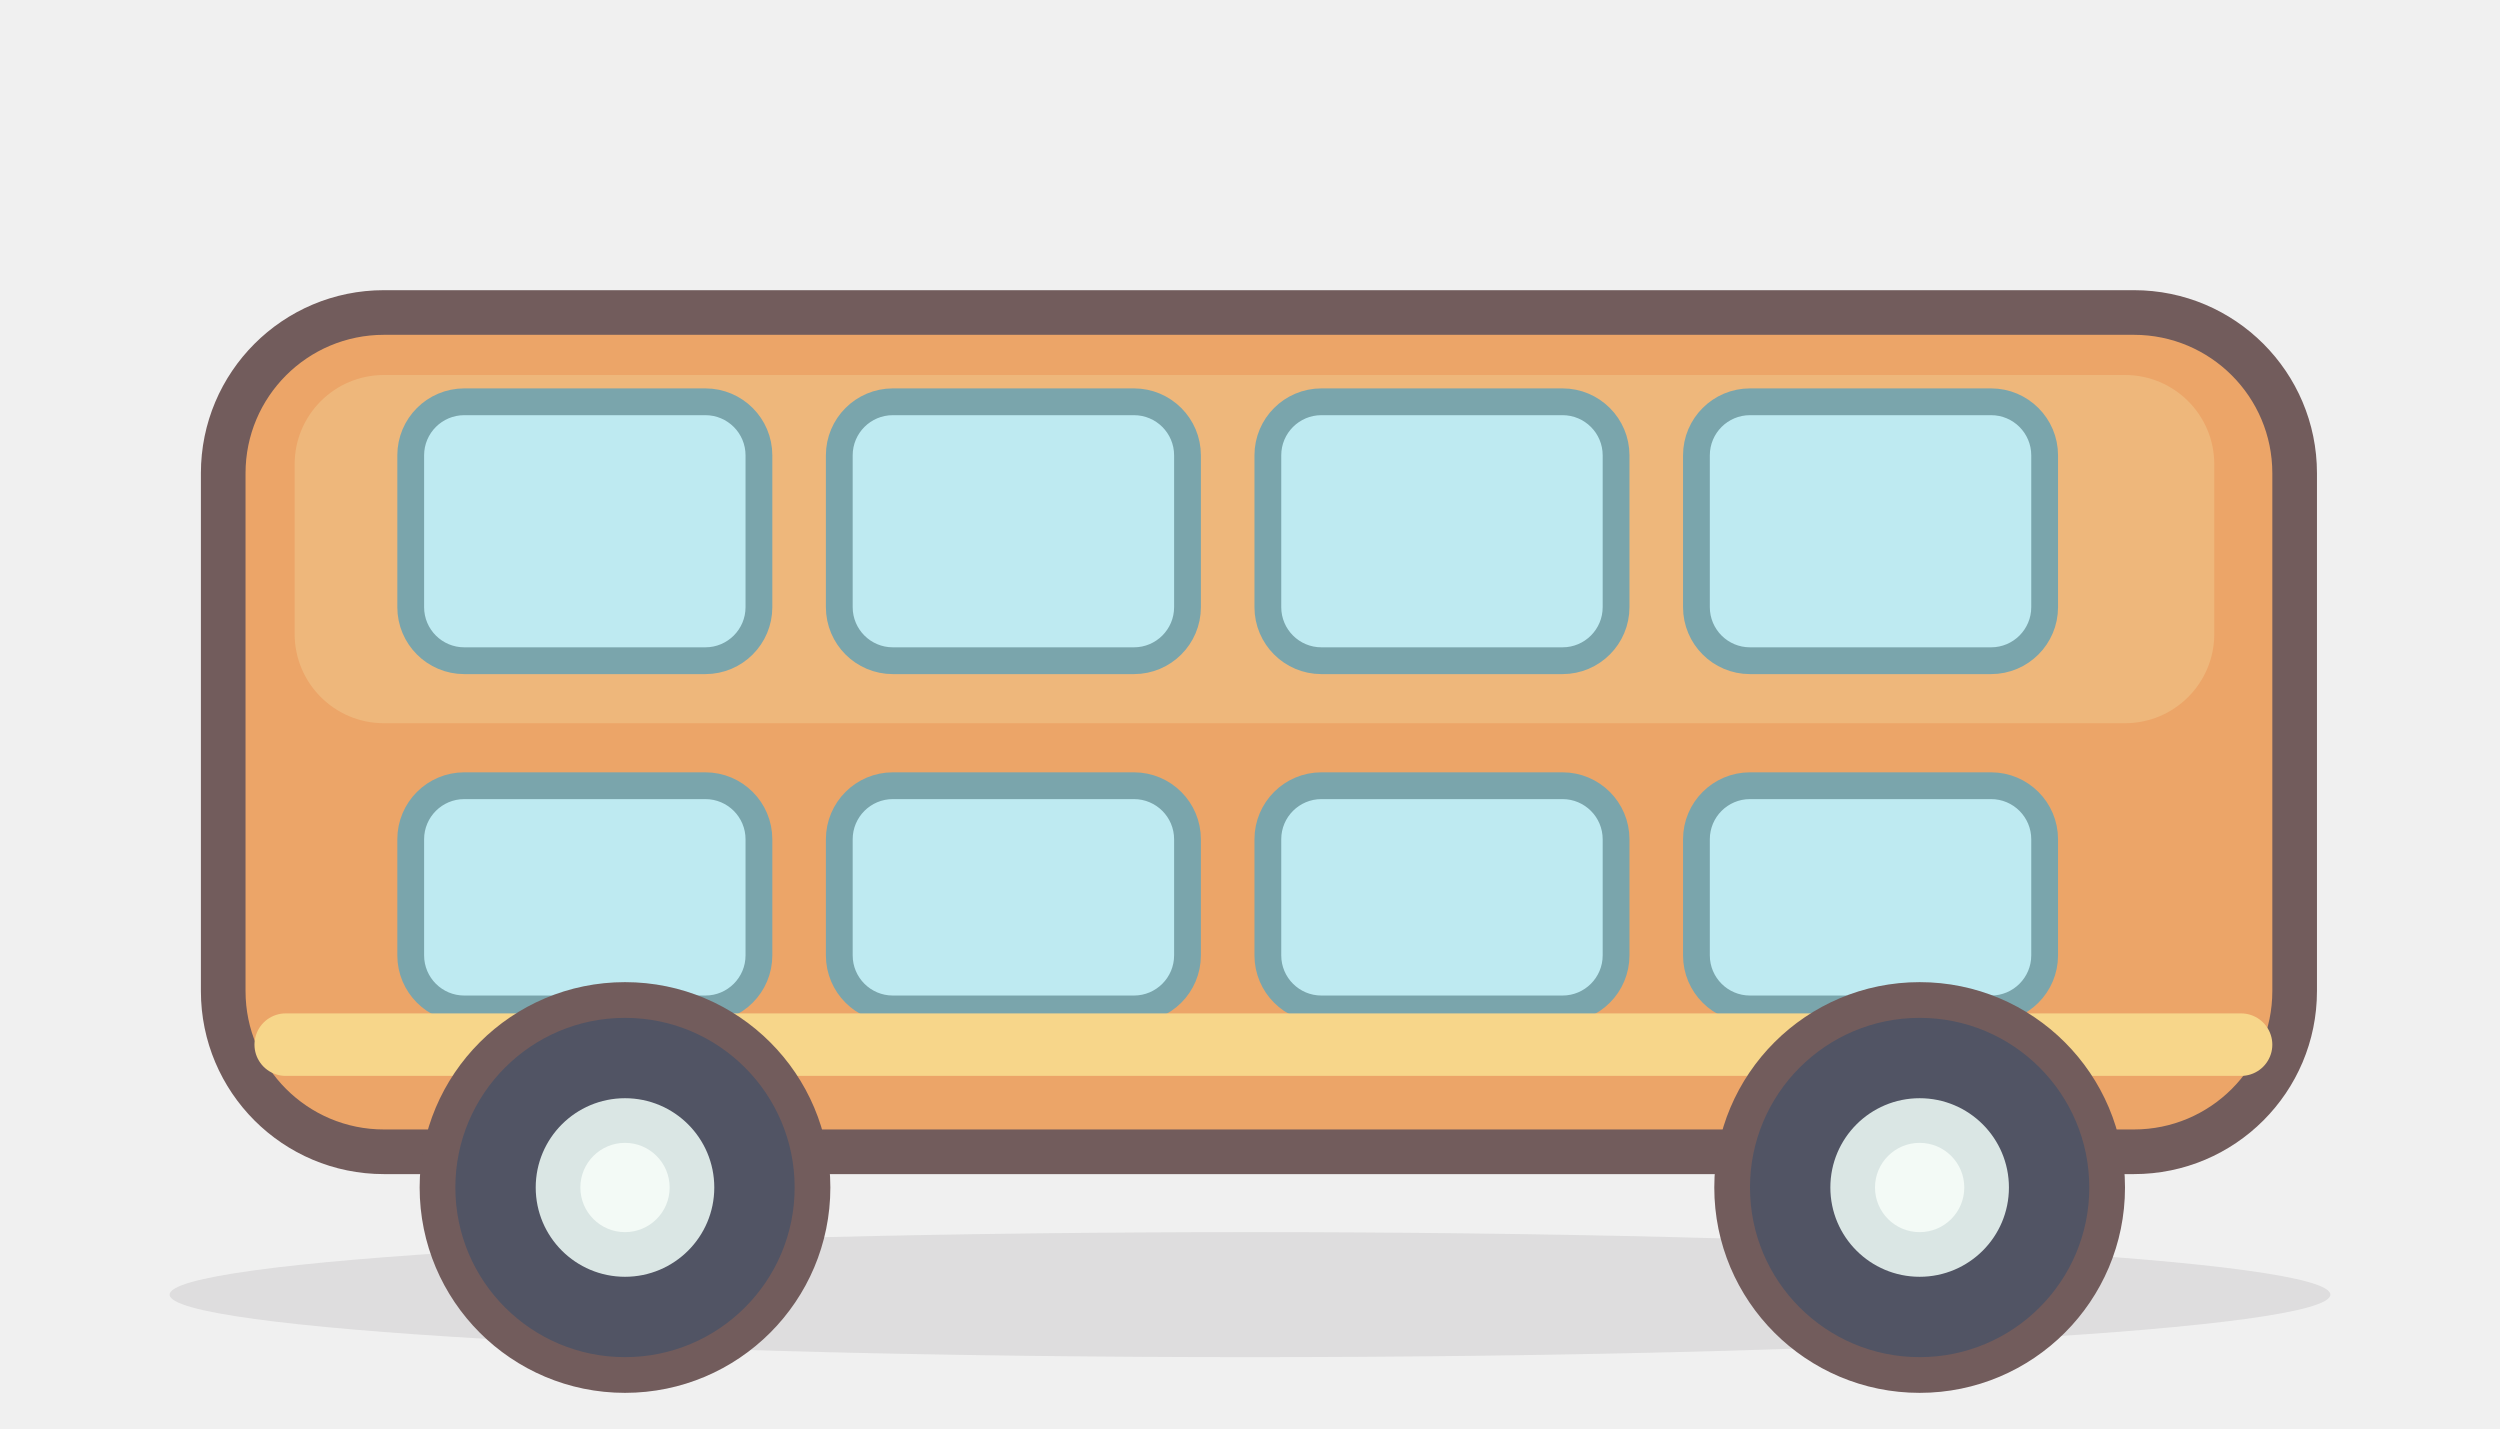
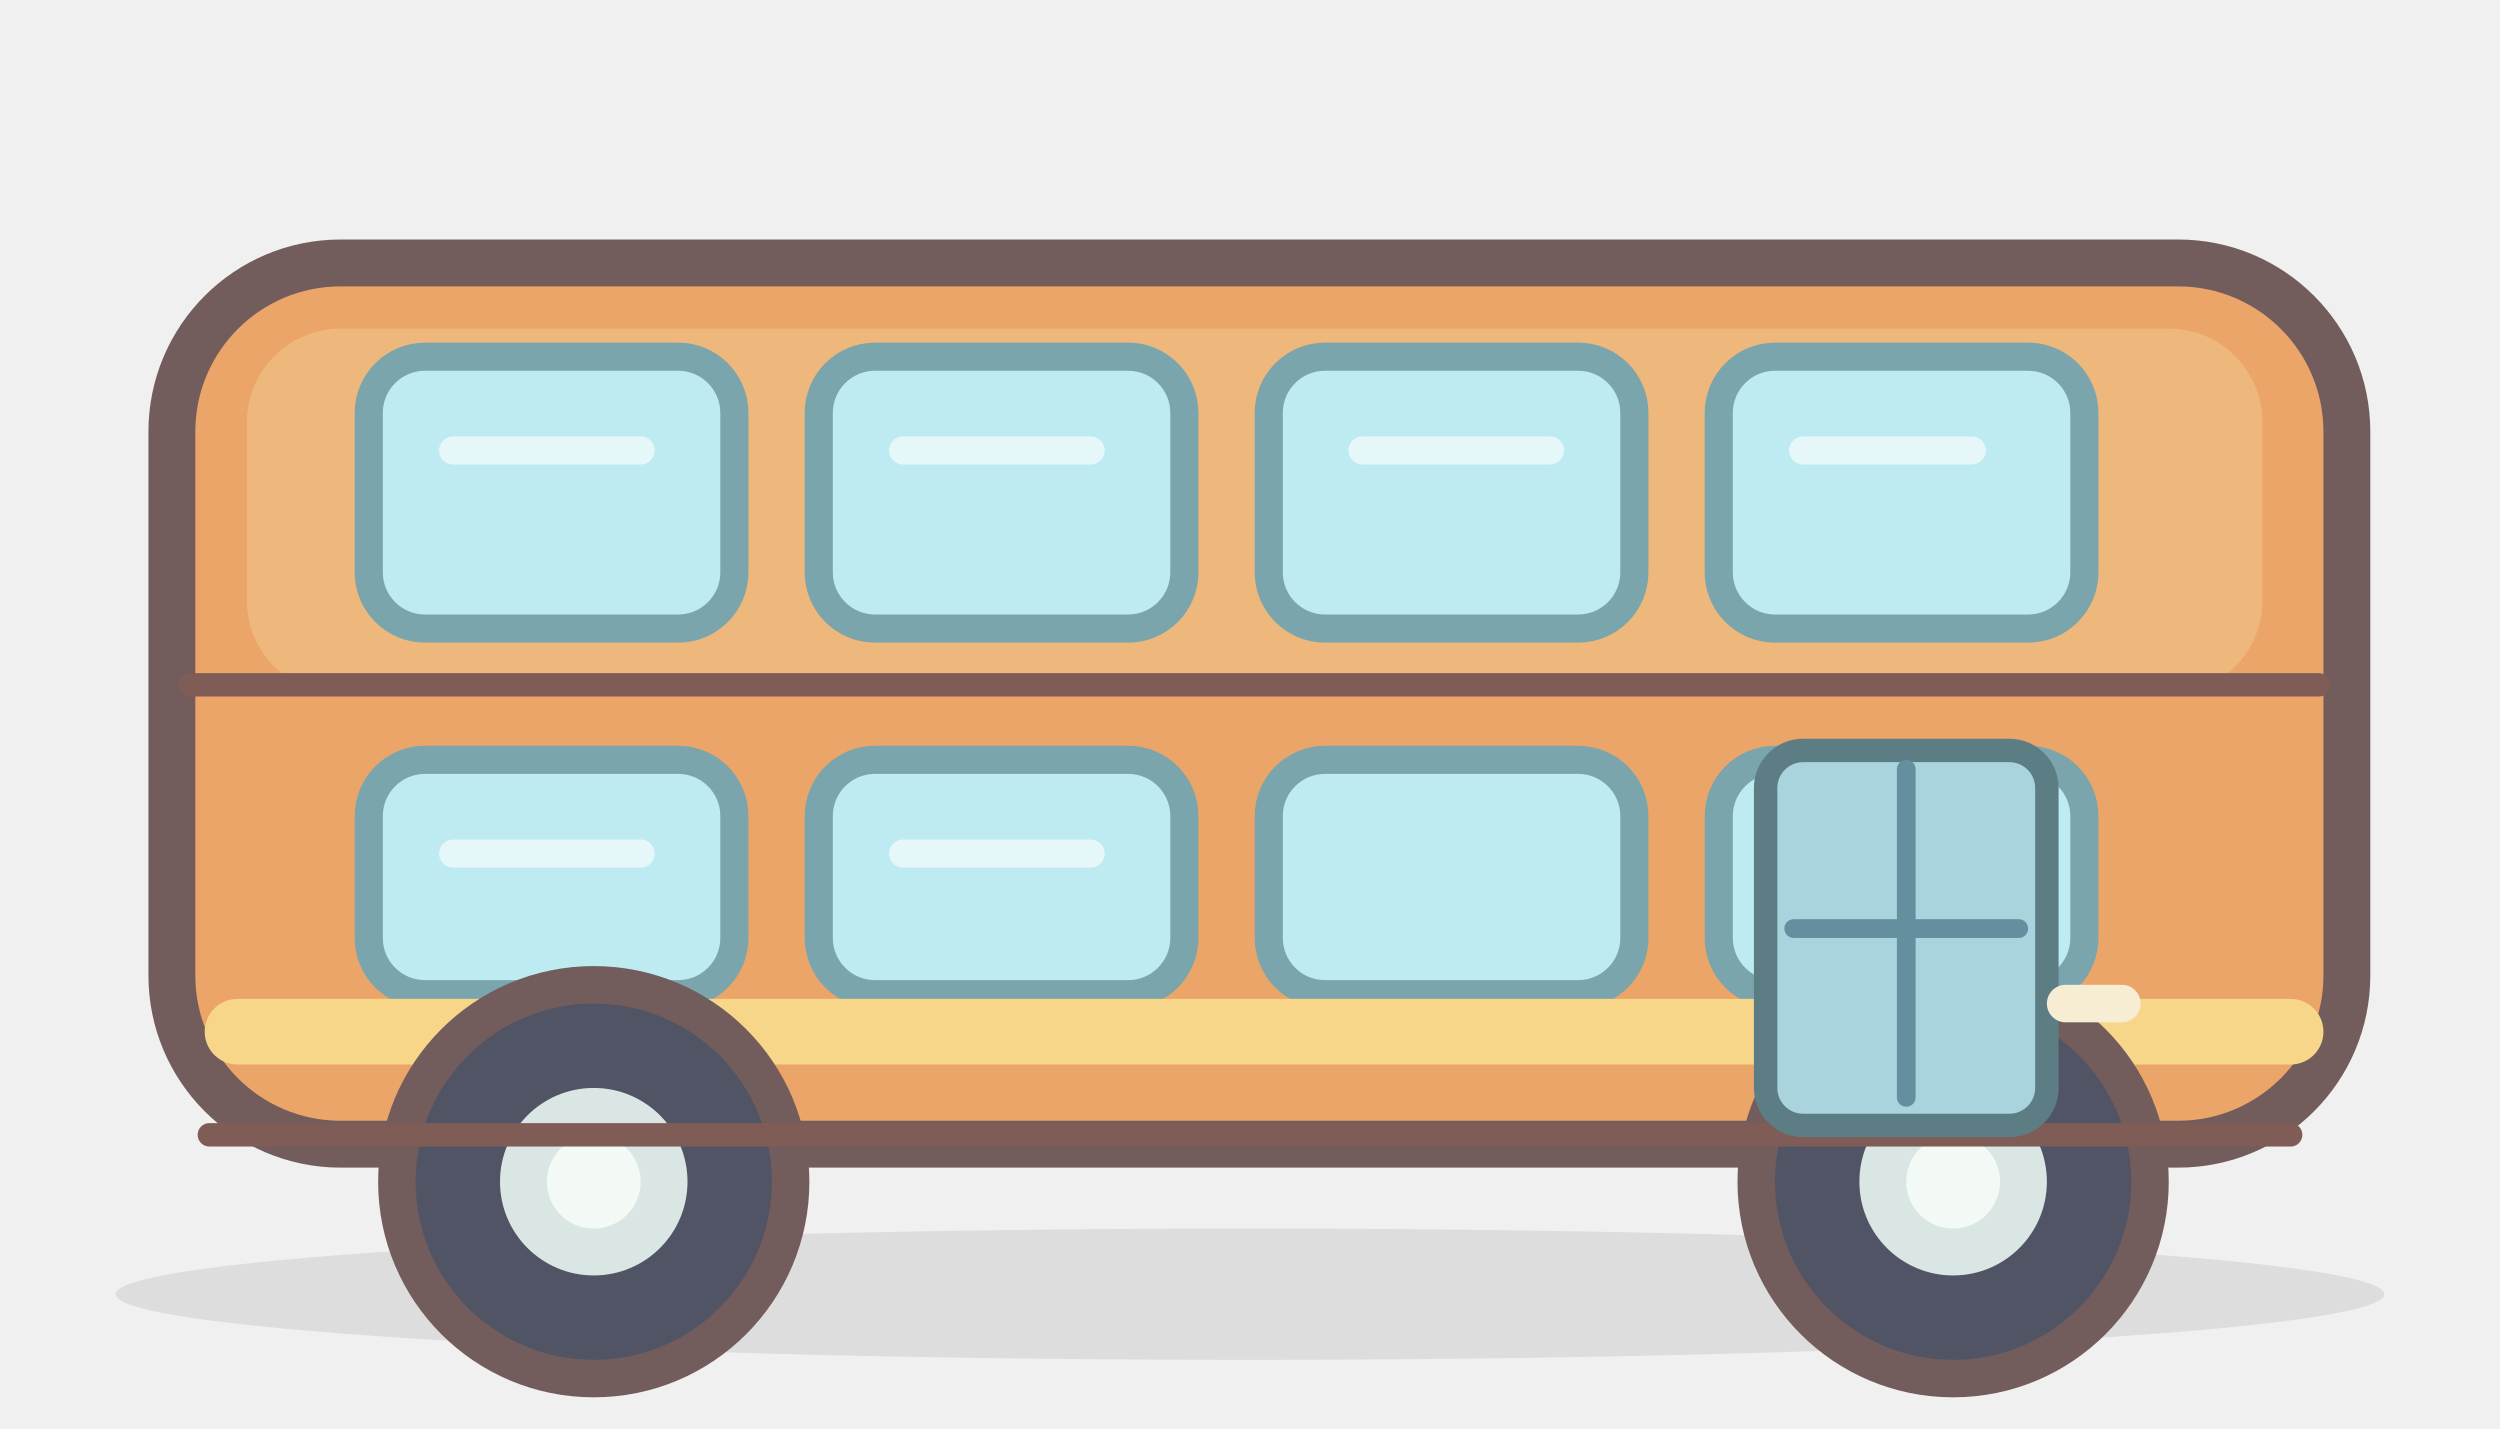
<svg xmlns="http://www.w3.org/2000/svg" width="280" height="160" viewBox="0 0 280 160">
-   <g stroke-linejoin="round" stroke-linecap="round">
+   <g transform="translate(140 146) scale(1.05) translate(-140 -146)" stroke-linejoin="round" stroke-linecap="round">
    <ellipse cx="140" cy="145" rx="121" ry="7" fill="#534C52" opacity=".12" />
    <rect x="25" y="35" width="232" height="94" rx="18" fill="#ECA568" stroke="#725C5C" stroke-width="5" />
    <rect x="33" y="42" width="215" height="39" rx="10" fill="#EEB77B" />
    <g fill="#BEEAF1" stroke="#7AA5AC" stroke-width="3">
      <rect x="46" y="45" width="39" height="29" rx="6" />
      <rect x="94" y="45" width="39" height="29" rx="6" />
      <rect x="142" y="45" width="39" height="29" rx="6" />
      <rect x="190" y="45" width="39" height="29" rx="6" />
      <rect x="46" y="88" width="39" height="25" rx="6" />
      <rect x="94" y="88" width="39" height="25" rx="6" />
      <rect x="142" y="88" width="39" height="25" rx="6" />
      <rect x="190" y="88" width="39" height="25" rx="6" />
    </g>
    <path d="M32 117H251" stroke="#F7D68A" stroke-width="7" />
    <ellipse cx="70" cy="133" rx="21" ry="21" fill="#515464" stroke="#725C5C" stroke-width="4" />
    <ellipse cx="215" cy="133" rx="21" ry="21" fill="#515464" stroke="#725C5C" stroke-width="4" />
    <circle cx="70" cy="133" r="10" fill="#DAE6E4" />
    <circle cx="215" cy="133" r="10" fill="#DAE6E4" />
    <circle cx="70" cy="133" r="5" fill="#F3FAF6" />
    <circle cx="215" cy="133" r="5" fill="#F3FAF6" />
+     <path d="M27 80h227M29 128h222" stroke="#805C57" stroke-width="2.5" />
+     <rect x="195" y="87" width="30" height="40" rx="4" fill="#AAD4DD" stroke="#5D7D85" stroke-width="2.5" />
+     <path d="M198 106h24M210 89v35" stroke="#648F9E" stroke-width="2" />
+     <rect x="225" y="112" width="10" height="4" rx="2" fill="#F6EDD3" />
+     <path d="M55 55h20M103 55h20M152 55h20M199 55h18M55 98h20M103 98h20" stroke="white" stroke-width="3" opacity=".6" />
  </g>
</svg>
